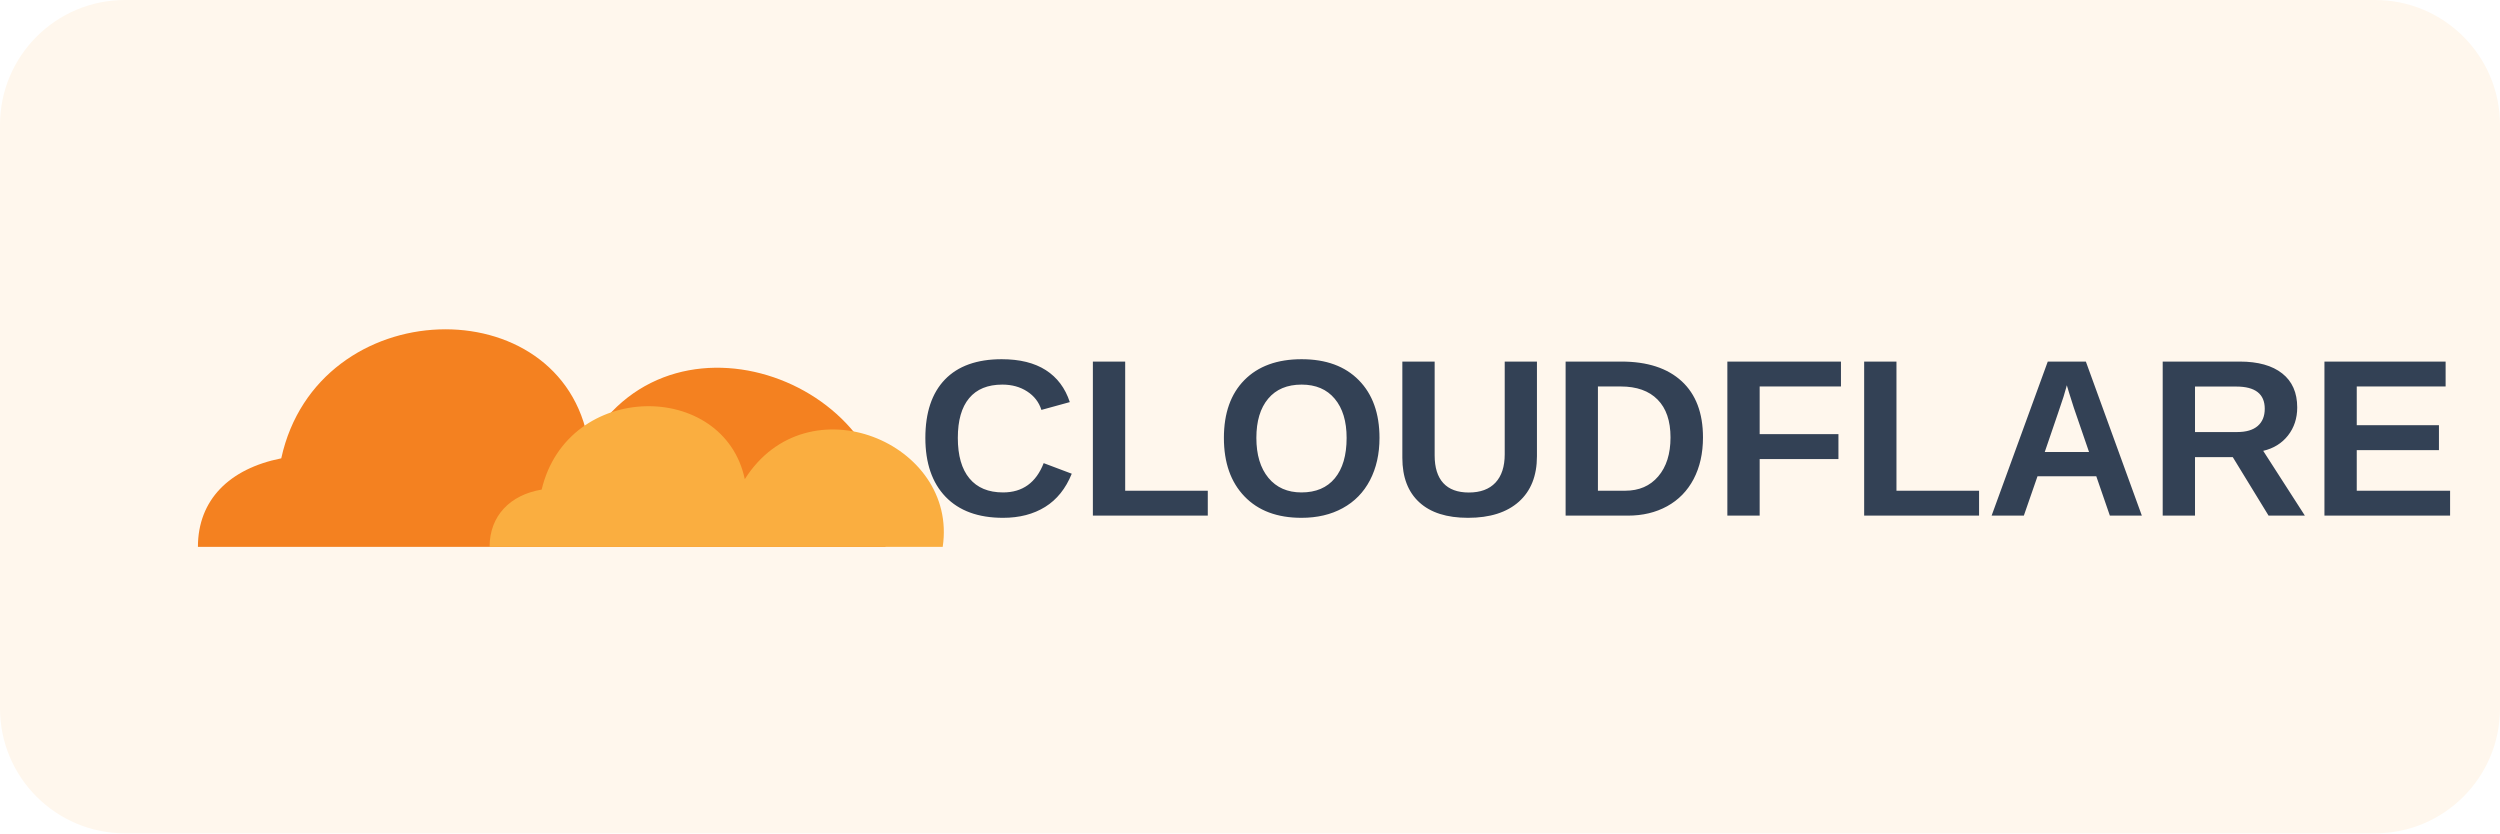
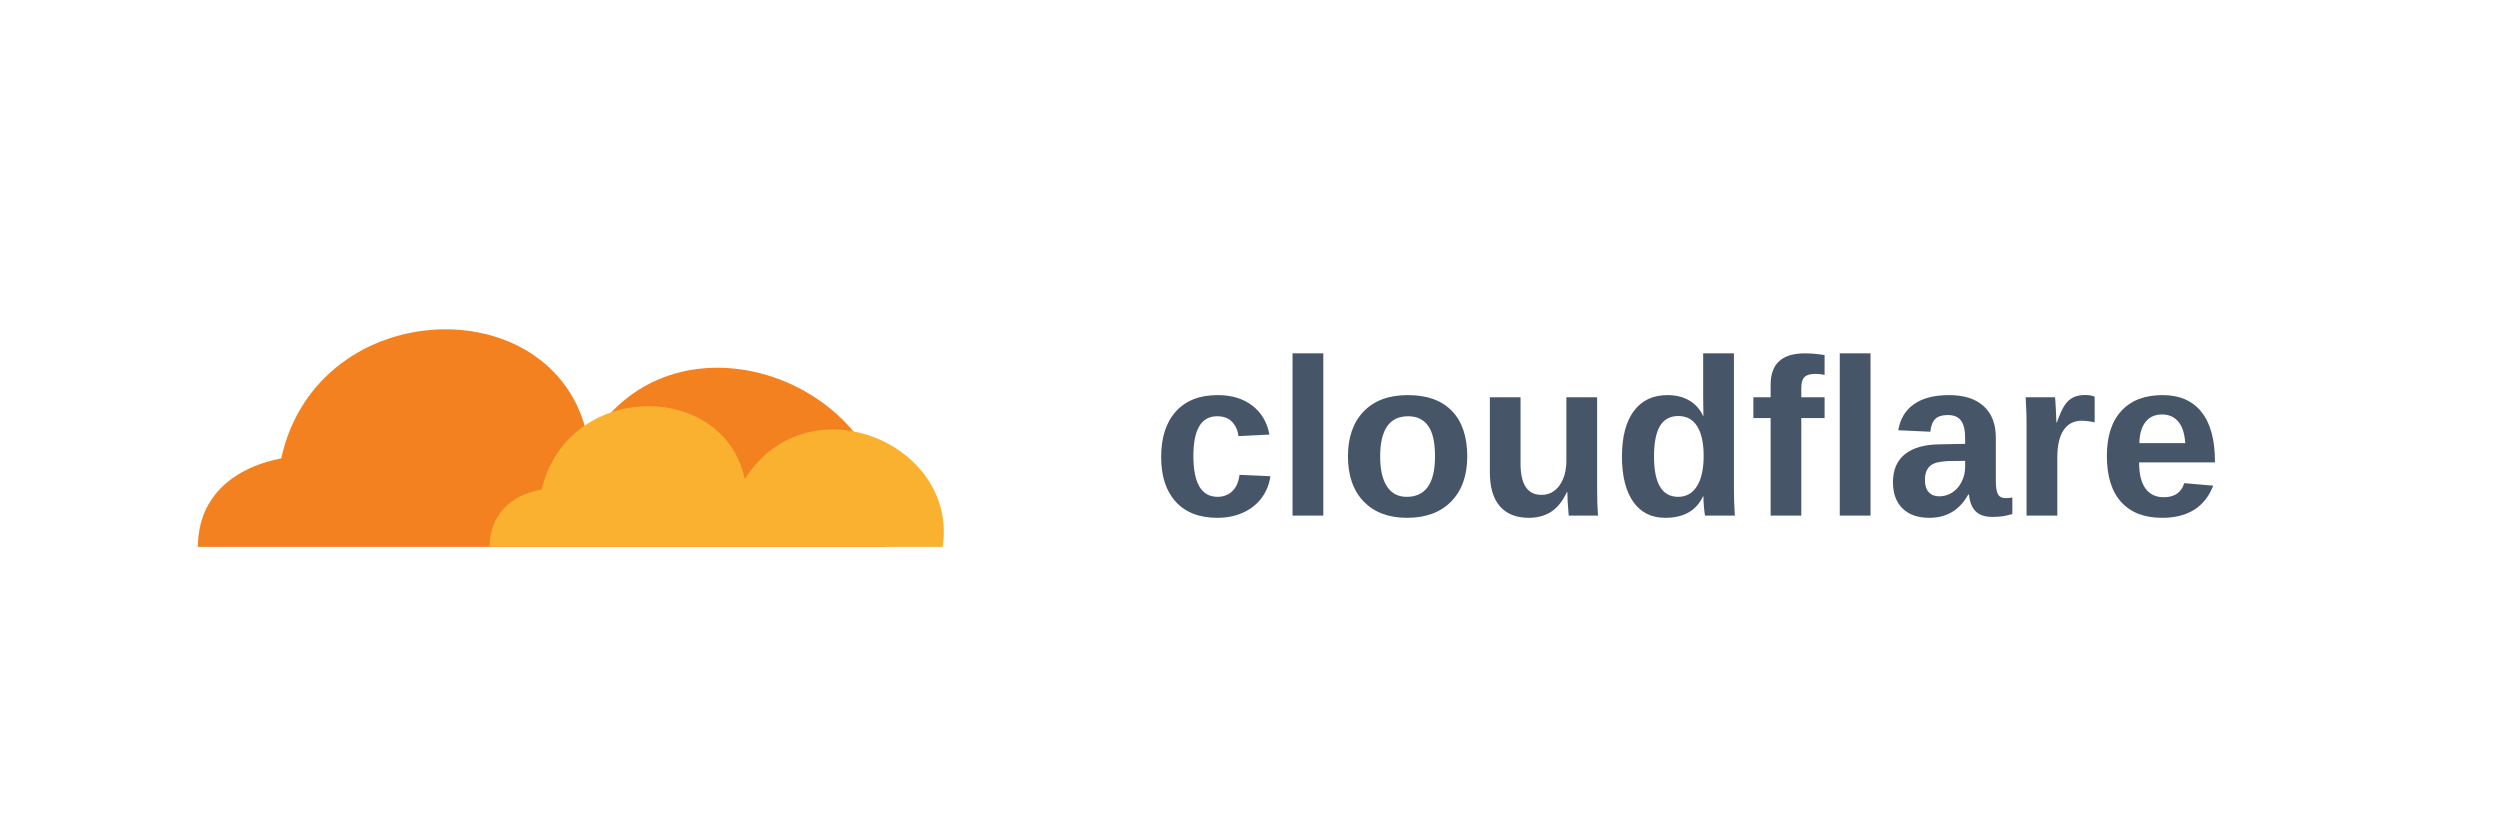
- <svg xmlns="http://www.w3.org/2000/svg" viewBox="0 0 480 160">
-   <rect width="480" height="160" rx="24" fill="#fff7ed" />
-   <path d="M38 105h132c5-30-40-49-57-20-5-30-52-29-59 3-10 2-16 8-16 17Z" fill="#f48120" />
-   <path d="M102 105h79c3-20-26-32-38-13-4-19-34-19-39 2-6 1-10 5-10 11Z" fill="#faae40" />
-   <text x="324" y="99" text-anchor="middle" font-family="Arial,sans-serif" font-size="43" font-weight="700" fill="#334155">CLOUDFLARE</text>
+ <svg xmlns="http://www.w3.org/2000/svg" viewBox="0 0 480 160" fill="none">
+   <path d="M38 105h132c5-30-40-49-57-20-5-30-52-29-59 3-10 2-16 8-16 17Z" fill="#F48120" />
+   <path d="M102 105h79c3-20-26-32-38-13-4-19-34-19-39 2-6 1-10 5-10 11Z" fill="#FAB12F" />
+   <text x="324" y="99" text-anchor="middle" font-family="Arial, Helvetica, sans-serif" font-size="43" font-weight="700" fill="#475569">cloudflare</text>
</svg>
